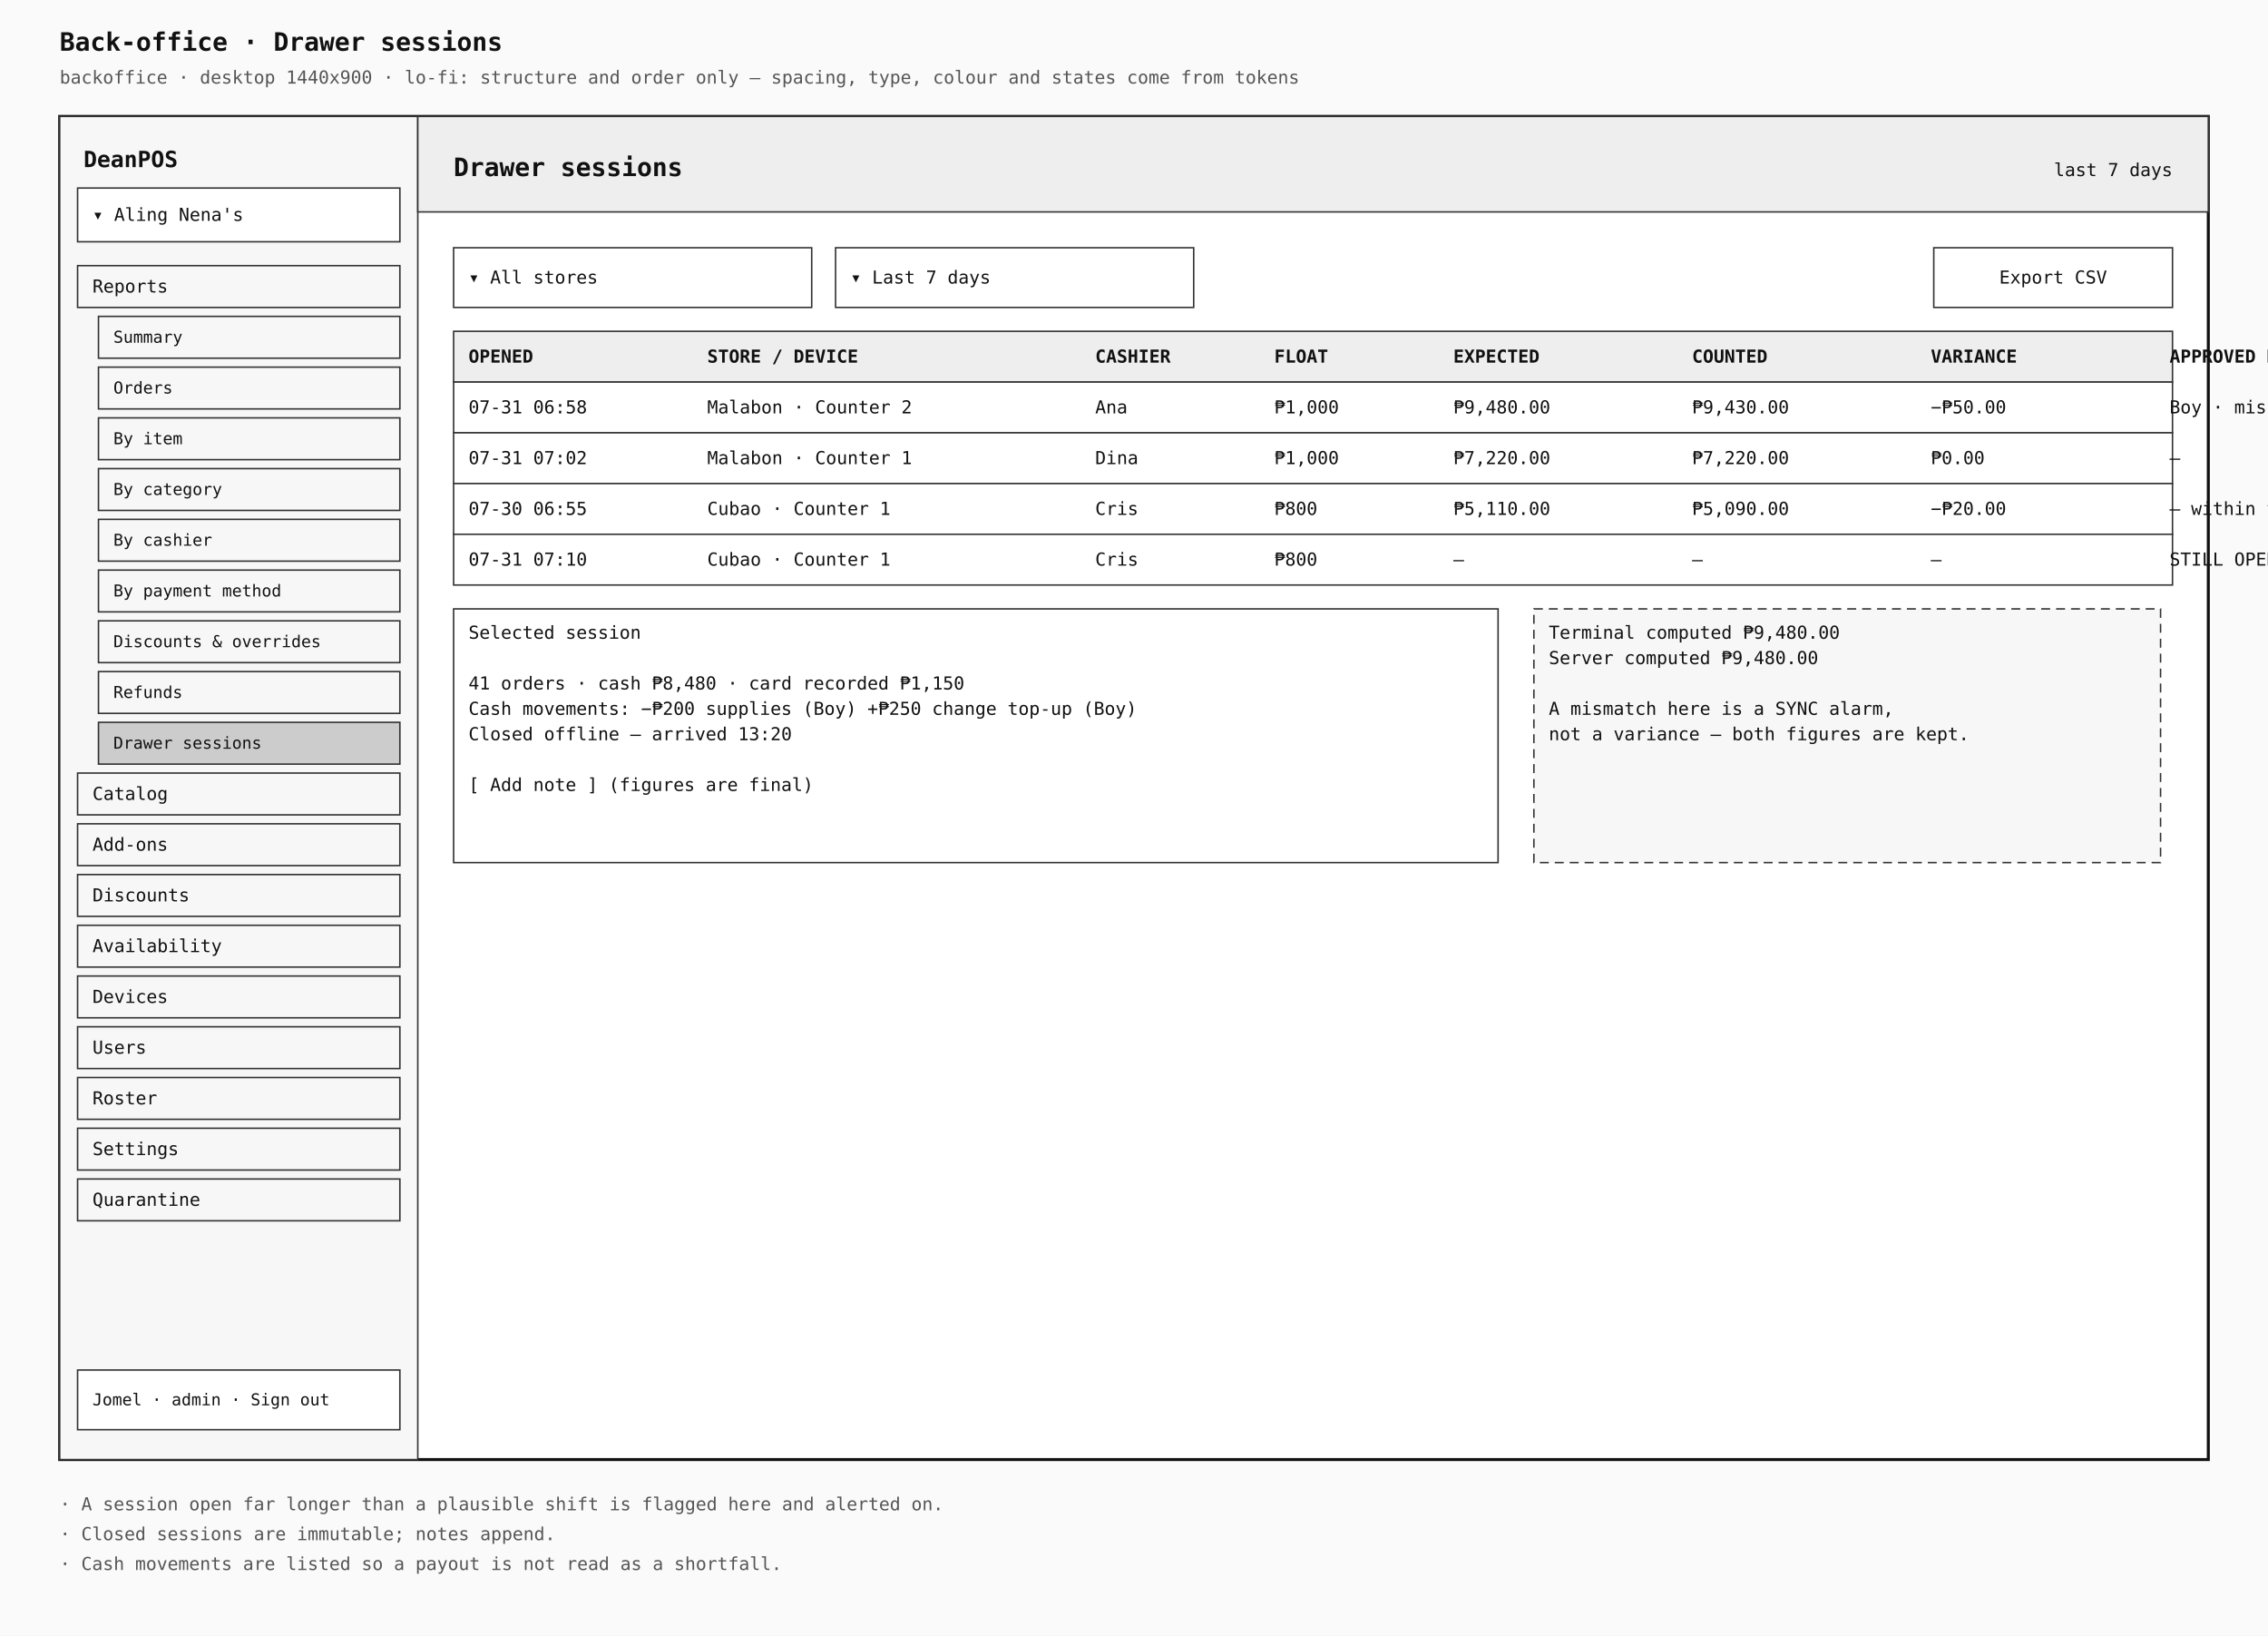
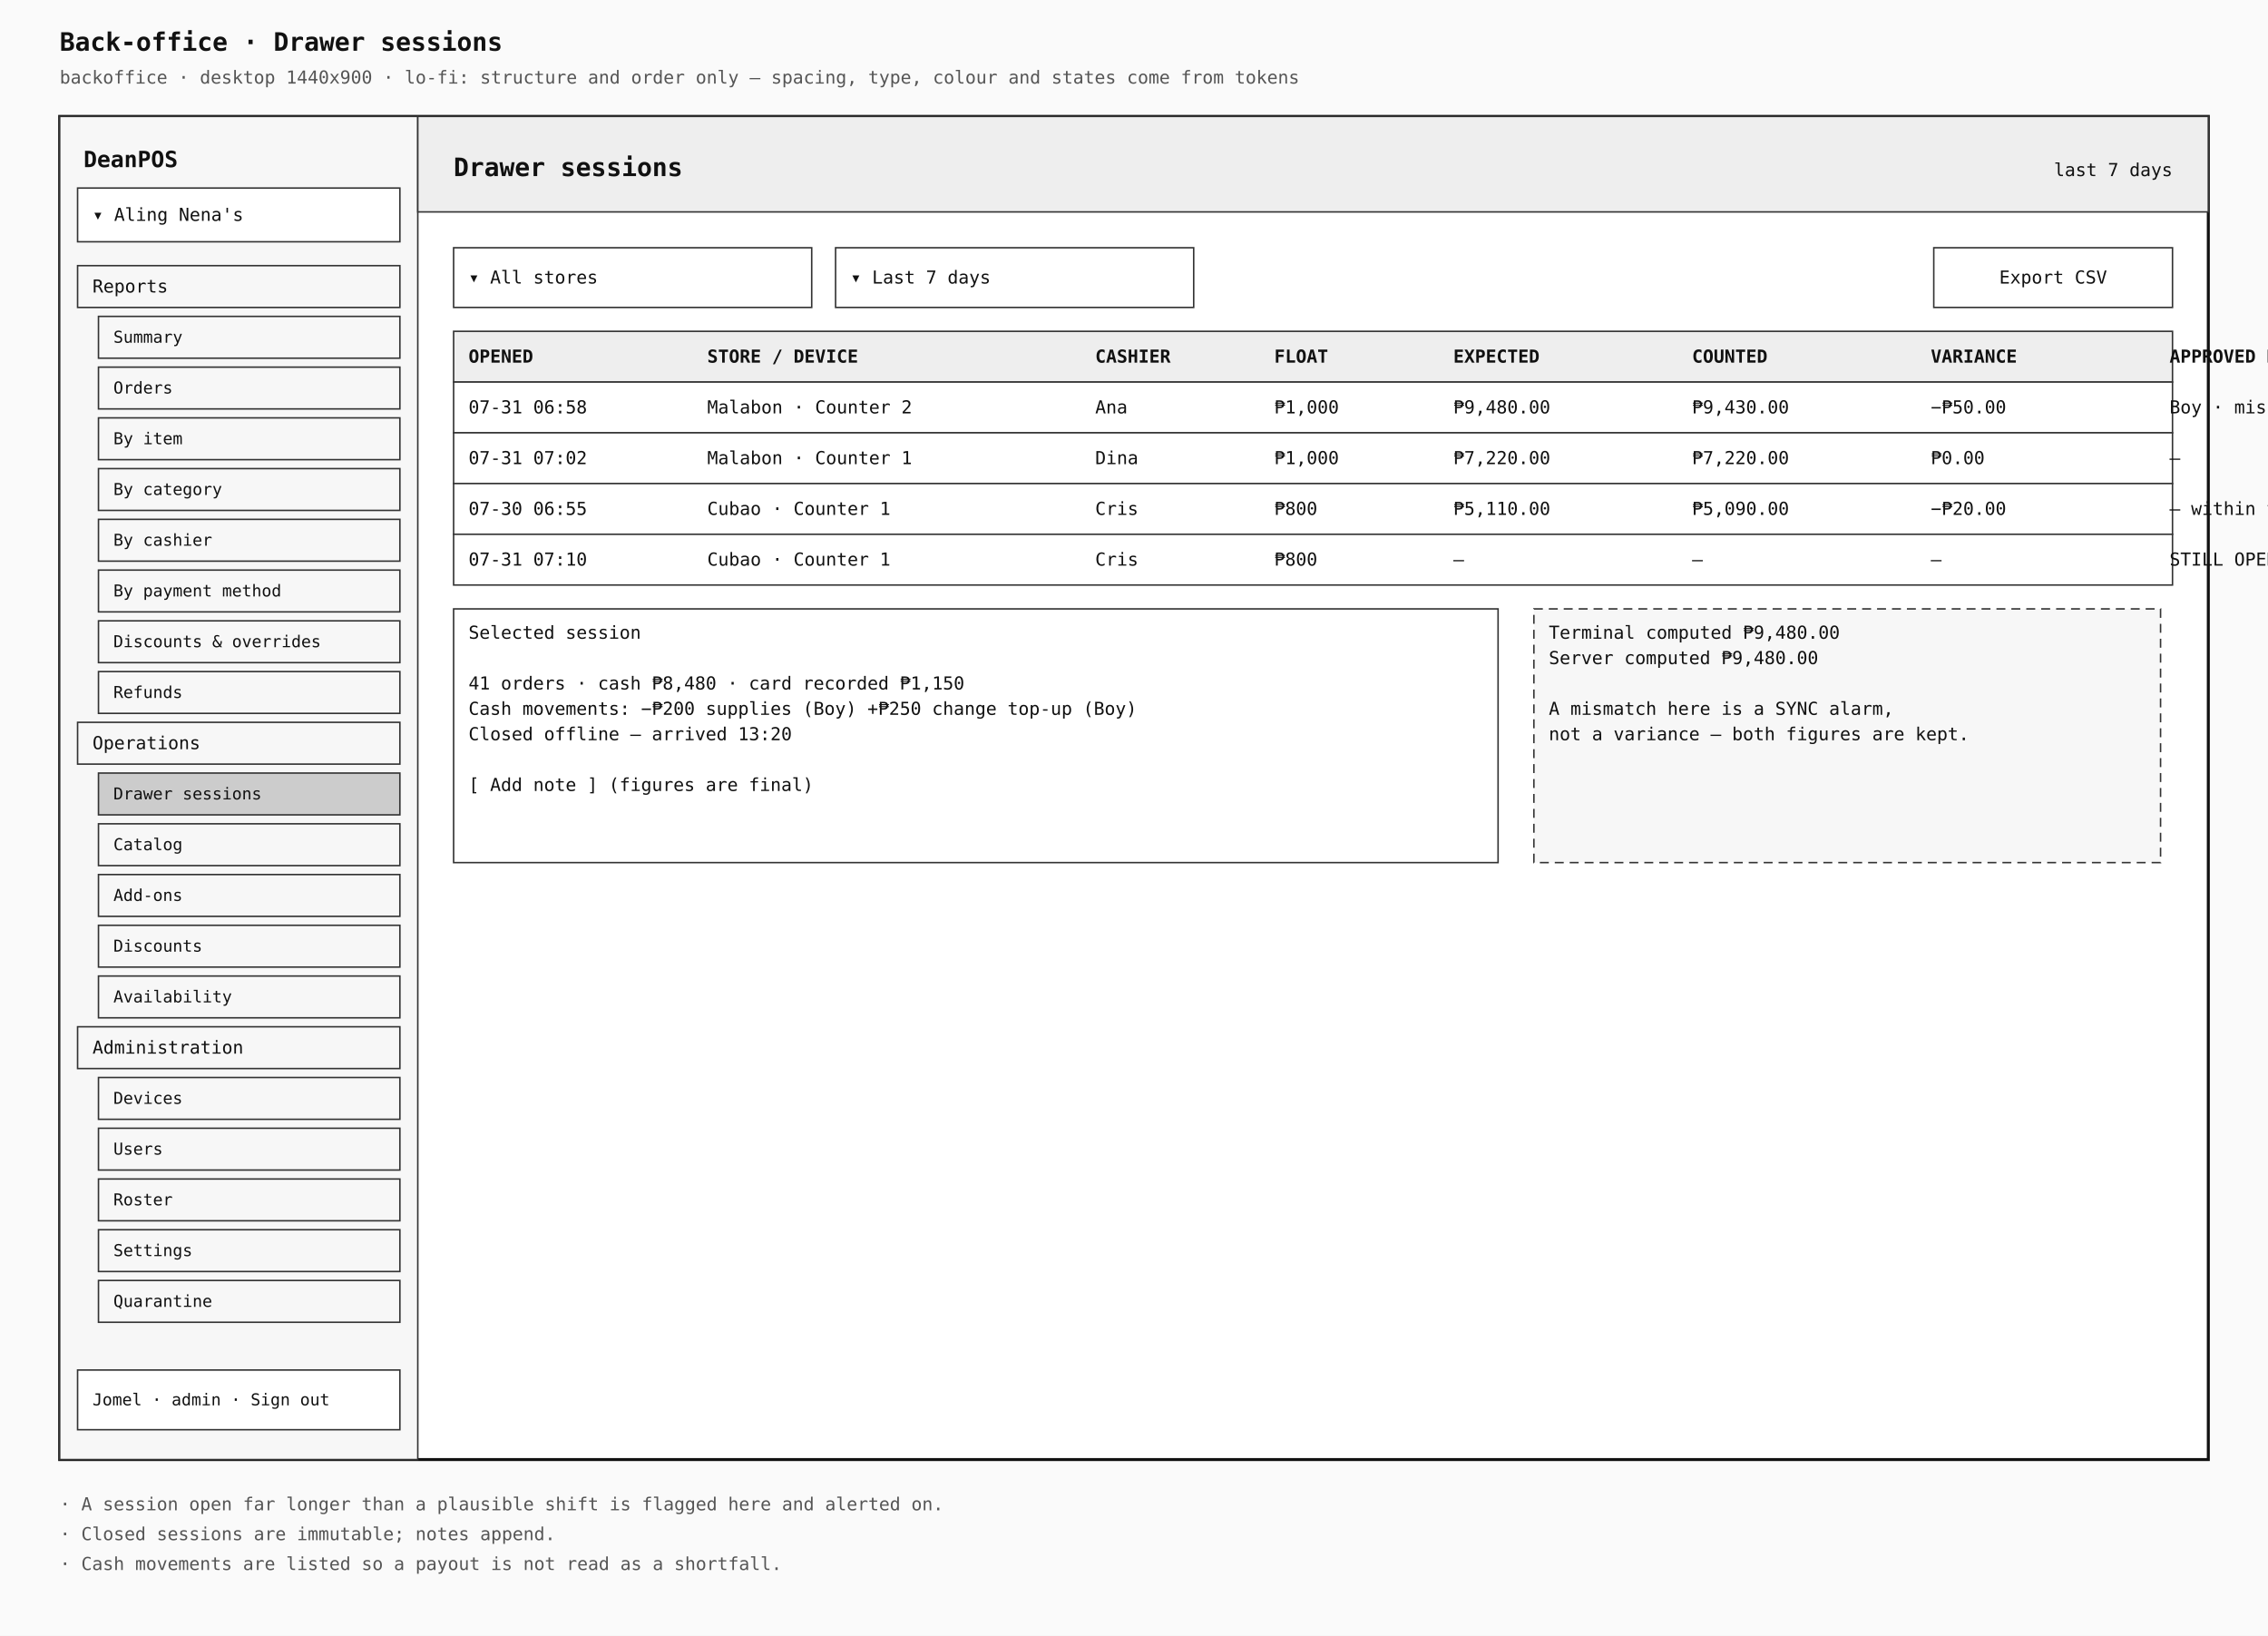
<svg xmlns="http://www.w3.org/2000/svg" width="1520" height="1096" viewBox="0 0 1520 1096" font-family="ui-monospace, SFMono-Regular, Menlo, monospace">
  <rect width="1520" height="1096" fill="#fafafa" />
  <text x="40" y="34" font-size="17" font-weight="bold" fill="#111">Back-office · Drawer sessions</text>
  <text x="40" y="56" font-size="12" fill="#555">backoffice · desktop 1440x900 · lo-fi: structure and order only — spacing, type, colour and states come from tokens</text>
  <g transform="translate(40,78)">
    <rect x="0" y="0" width="1440" height="900" fill="#ffffff" stroke="#111" stroke-width="2" />
    <rect x="0" y="0" width="240" height="900" rx="0" fill="#f7f7f7" stroke="#333" stroke-width="1" />
    <text x="16" y="34" font-size="15" text-anchor="start" font-weight="bold" fill="#111">DeanPOS</text>
    <rect x="12" y="48" width="216" height="36" rx="0" fill="#ffffff" stroke="#333" stroke-width="1" />
    <text x="22" y="70.0" font-size="12" fill="#111">▾  Aling Nena's</text>
    <rect x="12" y="100" width="216" height="28" rx="0" fill="#f7f7f7" stroke="#333" stroke-width="1" />
    <text x="22" y="118.0" font-size="12" fill="#111">Reports</text>
    <rect x="26" y="134" width="202" height="28" rx="0" fill="#f7f7f7" stroke="#333" stroke-width="1" />
    <text x="36" y="151.667" font-size="11" fill="#111">Summary</text>
    <rect x="26" y="168" width="202" height="28" rx="0" fill="#f7f7f7" stroke="#333" stroke-width="1" />
    <text x="36" y="185.667" font-size="11" fill="#111">Orders</text>
    <rect x="26" y="202" width="202" height="28" rx="0" fill="#f7f7f7" stroke="#333" stroke-width="1" />
    <text x="36" y="219.667" font-size="11" fill="#111">By item</text>
    <rect x="26" y="236" width="202" height="28" rx="0" fill="#f7f7f7" stroke="#333" stroke-width="1" />
    <text x="36" y="253.667" font-size="11" fill="#111">By category</text>
    <rect x="26" y="270" width="202" height="28" rx="0" fill="#f7f7f7" stroke="#333" stroke-width="1" />
    <text x="36" y="287.667" font-size="11" fill="#111">By cashier</text>
    <rect x="26" y="304" width="202" height="28" rx="0" fill="#f7f7f7" stroke="#333" stroke-width="1" />
    <text x="36" y="321.667" font-size="11" fill="#111">By payment method</text>
    <rect x="26" y="338" width="202" height="28" rx="0" fill="#f7f7f7" stroke="#333" stroke-width="1" />
    <text x="36" y="355.667" font-size="11" fill="#111">Discounts &amp; overrides</text>
    <rect x="26" y="372" width="202" height="28" rx="0" fill="#f7f7f7" stroke="#333" stroke-width="1" />
    <text x="36" y="389.667" font-size="11" fill="#111">Refunds</text>
-     <rect x="26" y="406" width="202" height="28" rx="0" fill="#cccccc" stroke="#333" stroke-width="1" />
-     <text x="36" y="423.667" font-size="11" fill="#111">Drawer sessions</text>
-     <rect x="12" y="440" width="216" height="28" rx="0" fill="#f7f7f7" stroke="#333" stroke-width="1" />
-     <text x="22" y="458.0" font-size="12" fill="#111">Catalog</text>
-     <rect x="12" y="474" width="216" height="28" rx="0" fill="#f7f7f7" stroke="#333" stroke-width="1" />
-     <text x="22" y="492.0" font-size="12" fill="#111">Add-ons</text>
-     <rect x="12" y="508" width="216" height="28" rx="0" fill="#f7f7f7" stroke="#333" stroke-width="1" />
-     <text x="22" y="526.0" font-size="12" fill="#111">Discounts</text>
-     <rect x="12" y="542" width="216" height="28" rx="0" fill="#f7f7f7" stroke="#333" stroke-width="1" />
-     <text x="22" y="560.0" font-size="12" fill="#111">Availability</text>
-     <rect x="12" y="576" width="216" height="28" rx="0" fill="#f7f7f7" stroke="#333" stroke-width="1" />
-     <text x="22" y="594.0" font-size="12" fill="#111">Devices</text>
+     <rect x="12" y="406" width="216" height="28" rx="0" fill="#f7f7f7" stroke="#333" stroke-width="1" />
+     <text x="22" y="424.0" font-size="12" fill="#111">Operations</text>
+     <rect x="26" y="440" width="202" height="28" rx="0" fill="#cccccc" stroke="#333" stroke-width="1" />
+     <text x="36" y="457.667" font-size="11" fill="#111">Drawer sessions</text>
+     <rect x="26" y="474" width="202" height="28" rx="0" fill="#f7f7f7" stroke="#333" stroke-width="1" />
+     <text x="36" y="491.667" font-size="11" fill="#111">Catalog</text>
+     <rect x="26" y="508" width="202" height="28" rx="0" fill="#f7f7f7" stroke="#333" stroke-width="1" />
+     <text x="36" y="525.667" font-size="11" fill="#111">Add-ons</text>
+     <rect x="26" y="542" width="202" height="28" rx="0" fill="#f7f7f7" stroke="#333" stroke-width="1" />
+     <text x="36" y="559.667" font-size="11" fill="#111">Discounts</text>
+     <rect x="26" y="576" width="202" height="28" rx="0" fill="#f7f7f7" stroke="#333" stroke-width="1" />
+     <text x="36" y="593.667" font-size="11" fill="#111">Availability</text>
    <rect x="12" y="610" width="216" height="28" rx="0" fill="#f7f7f7" stroke="#333" stroke-width="1" />
-     <text x="22" y="628.0" font-size="12" fill="#111">Users</text>
-     <rect x="12" y="644" width="216" height="28" rx="0" fill="#f7f7f7" stroke="#333" stroke-width="1" />
-     <text x="22" y="662.0" font-size="12" fill="#111">Roster</text>
-     <rect x="12" y="678" width="216" height="28" rx="0" fill="#f7f7f7" stroke="#333" stroke-width="1" />
-     <text x="22" y="696.0" font-size="12" fill="#111">Settings</text>
-     <rect x="12" y="712" width="216" height="28" rx="0" fill="#f7f7f7" stroke="#333" stroke-width="1" />
-     <text x="22" y="730.0" font-size="12" fill="#111">Quarantine</text>
+     <text x="22" y="628.0" font-size="12" fill="#111">Administration</text>
+     <rect x="26" y="644" width="202" height="28" rx="0" fill="#f7f7f7" stroke="#333" stroke-width="1" />
+     <text x="36" y="661.667" font-size="11" fill="#111">Devices</text>
+     <rect x="26" y="678" width="202" height="28" rx="0" fill="#f7f7f7" stroke="#333" stroke-width="1" />
+     <text x="36" y="695.667" font-size="11" fill="#111">Users</text>
+     <rect x="26" y="712" width="202" height="28" rx="0" fill="#f7f7f7" stroke="#333" stroke-width="1" />
+     <text x="36" y="729.667" font-size="11" fill="#111">Roster</text>
+     <rect x="26" y="746" width="202" height="28" rx="0" fill="#f7f7f7" stroke="#333" stroke-width="1" />
+     <text x="36" y="763.667" font-size="11" fill="#111">Settings</text>
+     <rect x="26" y="780" width="202" height="28" rx="0" fill="#f7f7f7" stroke="#333" stroke-width="1" />
+     <text x="36" y="797.667" font-size="11" fill="#111">Quarantine</text>
    <rect x="12" y="840" width="216" height="40" rx="0" fill="#ffffff" stroke="#333" stroke-width="1" />
    <text x="22" y="863.667" font-size="11" fill="#111">Jomel · admin  ·  Sign out</text>
    <rect x="240" y="0" width="1200" height="64" rx="0" fill="#eeeeee" stroke="#333" stroke-width="1" />
    <text x="264" y="40" font-size="17" text-anchor="start" font-weight="bold" fill="#111">Drawer sessions</text>
    <text x="1416" y="40" font-size="12" text-anchor="end" font-weight="normal" fill="#111">last 7 days</text>
    <rect x="264" y="88" width="240" height="40" rx="0" fill="#ffffff" stroke="#333" stroke-width="1" />
    <text x="274" y="112.0" font-size="12" fill="#111">▾  All stores</text>
    <rect x="520" y="88" width="240" height="40" rx="0" fill="#ffffff" stroke="#333" stroke-width="1" />
    <text x="530" y="112.0" font-size="12" fill="#111">▾  Last 7 days</text>
    <rect x="1256" y="88" width="160" height="40" rx="0" fill="#ffffff" stroke="#333" stroke-width="1" />
    <text x="1336.0" y="112.0" font-size="12" text-anchor="middle" fill="#111">Export CSV</text>
    <rect x="264" y="144" width="1152" height="34" rx="0" fill="#eeeeee" stroke="#333" stroke-width="1" />
    <text x="274" y="165.0" font-size="12" text-anchor="start" font-weight="bold" fill="#111">OPENED</text>
    <text x="434" y="165.0" font-size="12" text-anchor="start" font-weight="bold" fill="#111">STORE / DEVICE</text>
    <text x="694" y="165.0" font-size="12" text-anchor="start" font-weight="bold" fill="#111">CASHIER</text>
    <text x="814" y="165.0" font-size="12" text-anchor="start" font-weight="bold" fill="#111">FLOAT</text>
    <text x="934" y="165.0" font-size="12" text-anchor="start" font-weight="bold" fill="#111">EXPECTED</text>
    <text x="1094" y="165.0" font-size="12" text-anchor="start" font-weight="bold" fill="#111">COUNTED</text>
    <text x="1254" y="165.0" font-size="12" text-anchor="start" font-weight="bold" fill="#111">VARIANCE</text>
    <text x="1414" y="165.0" font-size="12" text-anchor="start" font-weight="bold" fill="#111">APPROVED BY</text>
    <rect x="264" y="178" width="1152" height="34" rx="0" fill="#ffffff" stroke="#333" stroke-width="1" />
    <text x="274" y="199.0" font-size="12" text-anchor="start" font-weight="normal" fill="#111">07-31 06:58</text>
    <text x="434" y="199.0" font-size="12" text-anchor="start" font-weight="normal" fill="#111">Malabon · Counter 2</text>
    <text x="694" y="199.0" font-size="12" text-anchor="start" font-weight="normal" fill="#111">Ana</text>
    <text x="814" y="199.0" font-size="12" text-anchor="start" font-weight="normal" fill="#111">₱1,000</text>
    <text x="934" y="199.0" font-size="12" text-anchor="start" font-weight="normal" fill="#111">₱9,480.00</text>
    <text x="1094" y="199.0" font-size="12" text-anchor="start" font-weight="normal" fill="#111">₱9,430.00</text>
    <text x="1254" y="199.0" font-size="12" text-anchor="start" font-weight="normal" fill="#111">−₱50.00</text>
    <text x="1414" y="199.0" font-size="12" text-anchor="start" font-weight="normal" fill="#111">Boy · miscount</text>
    <rect x="264" y="212" width="1152" height="34" rx="0" fill="#ffffff" stroke="#333" stroke-width="1" />
    <text x="274" y="233.0" font-size="12" text-anchor="start" font-weight="normal" fill="#111">07-31 07:02</text>
    <text x="434" y="233.0" font-size="12" text-anchor="start" font-weight="normal" fill="#111">Malabon · Counter 1</text>
    <text x="694" y="233.0" font-size="12" text-anchor="start" font-weight="normal" fill="#111">Dina</text>
    <text x="814" y="233.0" font-size="12" text-anchor="start" font-weight="normal" fill="#111">₱1,000</text>
    <text x="934" y="233.0" font-size="12" text-anchor="start" font-weight="normal" fill="#111">₱7,220.00</text>
    <text x="1094" y="233.0" font-size="12" text-anchor="start" font-weight="normal" fill="#111">₱7,220.00</text>
    <text x="1254" y="233.0" font-size="12" text-anchor="start" font-weight="normal" fill="#111">₱0.00</text>
    <text x="1414" y="233.0" font-size="12" text-anchor="start" font-weight="normal" fill="#111">—</text>
    <rect x="264" y="246" width="1152" height="34" rx="0" fill="#ffffff" stroke="#333" stroke-width="1" />
    <text x="274" y="267.0" font-size="12" text-anchor="start" font-weight="normal" fill="#111">07-30 06:55</text>
    <text x="434" y="267.0" font-size="12" text-anchor="start" font-weight="normal" fill="#111">Cubao · Counter 1</text>
    <text x="694" y="267.0" font-size="12" text-anchor="start" font-weight="normal" fill="#111">Cris</text>
    <text x="814" y="267.0" font-size="12" text-anchor="start" font-weight="normal" fill="#111">₱800</text>
    <text x="934" y="267.0" font-size="12" text-anchor="start" font-weight="normal" fill="#111">₱5,110.00</text>
    <text x="1094" y="267.0" font-size="12" text-anchor="start" font-weight="normal" fill="#111">₱5,090.00</text>
    <text x="1254" y="267.0" font-size="12" text-anchor="start" font-weight="normal" fill="#111">−₱20.00</text>
    <text x="1414" y="267.0" font-size="12" text-anchor="start" font-weight="normal" fill="#111">—  within tolerance</text>
    <rect x="264" y="280" width="1152" height="34" rx="0" fill="#ffffff" stroke="#333" stroke-width="1" />
    <text x="274" y="301.0" font-size="12" text-anchor="start" font-weight="normal" fill="#111">07-31 07:10</text>
    <text x="434" y="301.0" font-size="12" text-anchor="start" font-weight="normal" fill="#111">Cubao · Counter 1</text>
    <text x="694" y="301.0" font-size="12" text-anchor="start" font-weight="normal" fill="#111">Cris</text>
    <text x="814" y="301.0" font-size="12" text-anchor="start" font-weight="normal" fill="#111">₱800</text>
    <text x="934" y="301.0" font-size="12" text-anchor="start" font-weight="normal" fill="#111">—</text>
    <text x="1094" y="301.0" font-size="12" text-anchor="start" font-weight="normal" fill="#111">—</text>
    <text x="1254" y="301.0" font-size="12" text-anchor="start" font-weight="normal" fill="#111">—</text>
    <text x="1414" y="301.0" font-size="12" text-anchor="start" font-weight="normal" fill="#111">STILL OPEN  ⚠</text>
    <rect x="264" y="330" width="700" height="170" rx="0" fill="#ffffff" stroke="#333" stroke-width="1" />
    <text x="274" y="350" font-size="12" fill="#111">Selected session</text>
    <text x="274" y="367" font-size="12" fill="#111" />
    <text x="274" y="384" font-size="12" fill="#111">41 orders · cash ₱8,480 · card recorded ₱1,150</text>
    <text x="274" y="401" font-size="12" fill="#111">Cash movements:  −₱200 supplies (Boy)   +₱250 change top-up (Boy)</text>
    <text x="274" y="418" font-size="12" fill="#111">Closed offline — arrived 13:20</text>
    <text x="274" y="435" font-size="12" fill="#111" />
    <text x="274" y="452" font-size="12" fill="#111">[ Add note ]   (figures are final)</text>
    <rect x="988" y="330" width="420" height="170" rx="0" fill="#f7f7f7" stroke="#333" stroke-width="1" stroke-dasharray="6 4" />
    <text x="998" y="350" font-size="12" fill="#111">Terminal computed ₱9,480.00</text>
    <text x="998" y="367" font-size="12" fill="#111">Server computed  ₱9,480.00</text>
    <text x="998" y="384" font-size="12" fill="#111" />
    <text x="998" y="401" font-size="12" fill="#111">A mismatch here is a SYNC alarm,</text>
    <text x="998" y="418" font-size="12" fill="#111">not a variance — both figures are kept.</text>
    <text x="0" y="934" font-size="12" fill="#555">· A session open far longer than a plausible shift is flagged here and alerted on.</text>
    <text x="0" y="954" font-size="12" fill="#555">· Closed sessions are immutable; notes append.</text>
    <text x="0" y="974" font-size="12" fill="#555">· Cash movements are listed so a payout is not read as a shortfall.</text>
  </g>
</svg>
